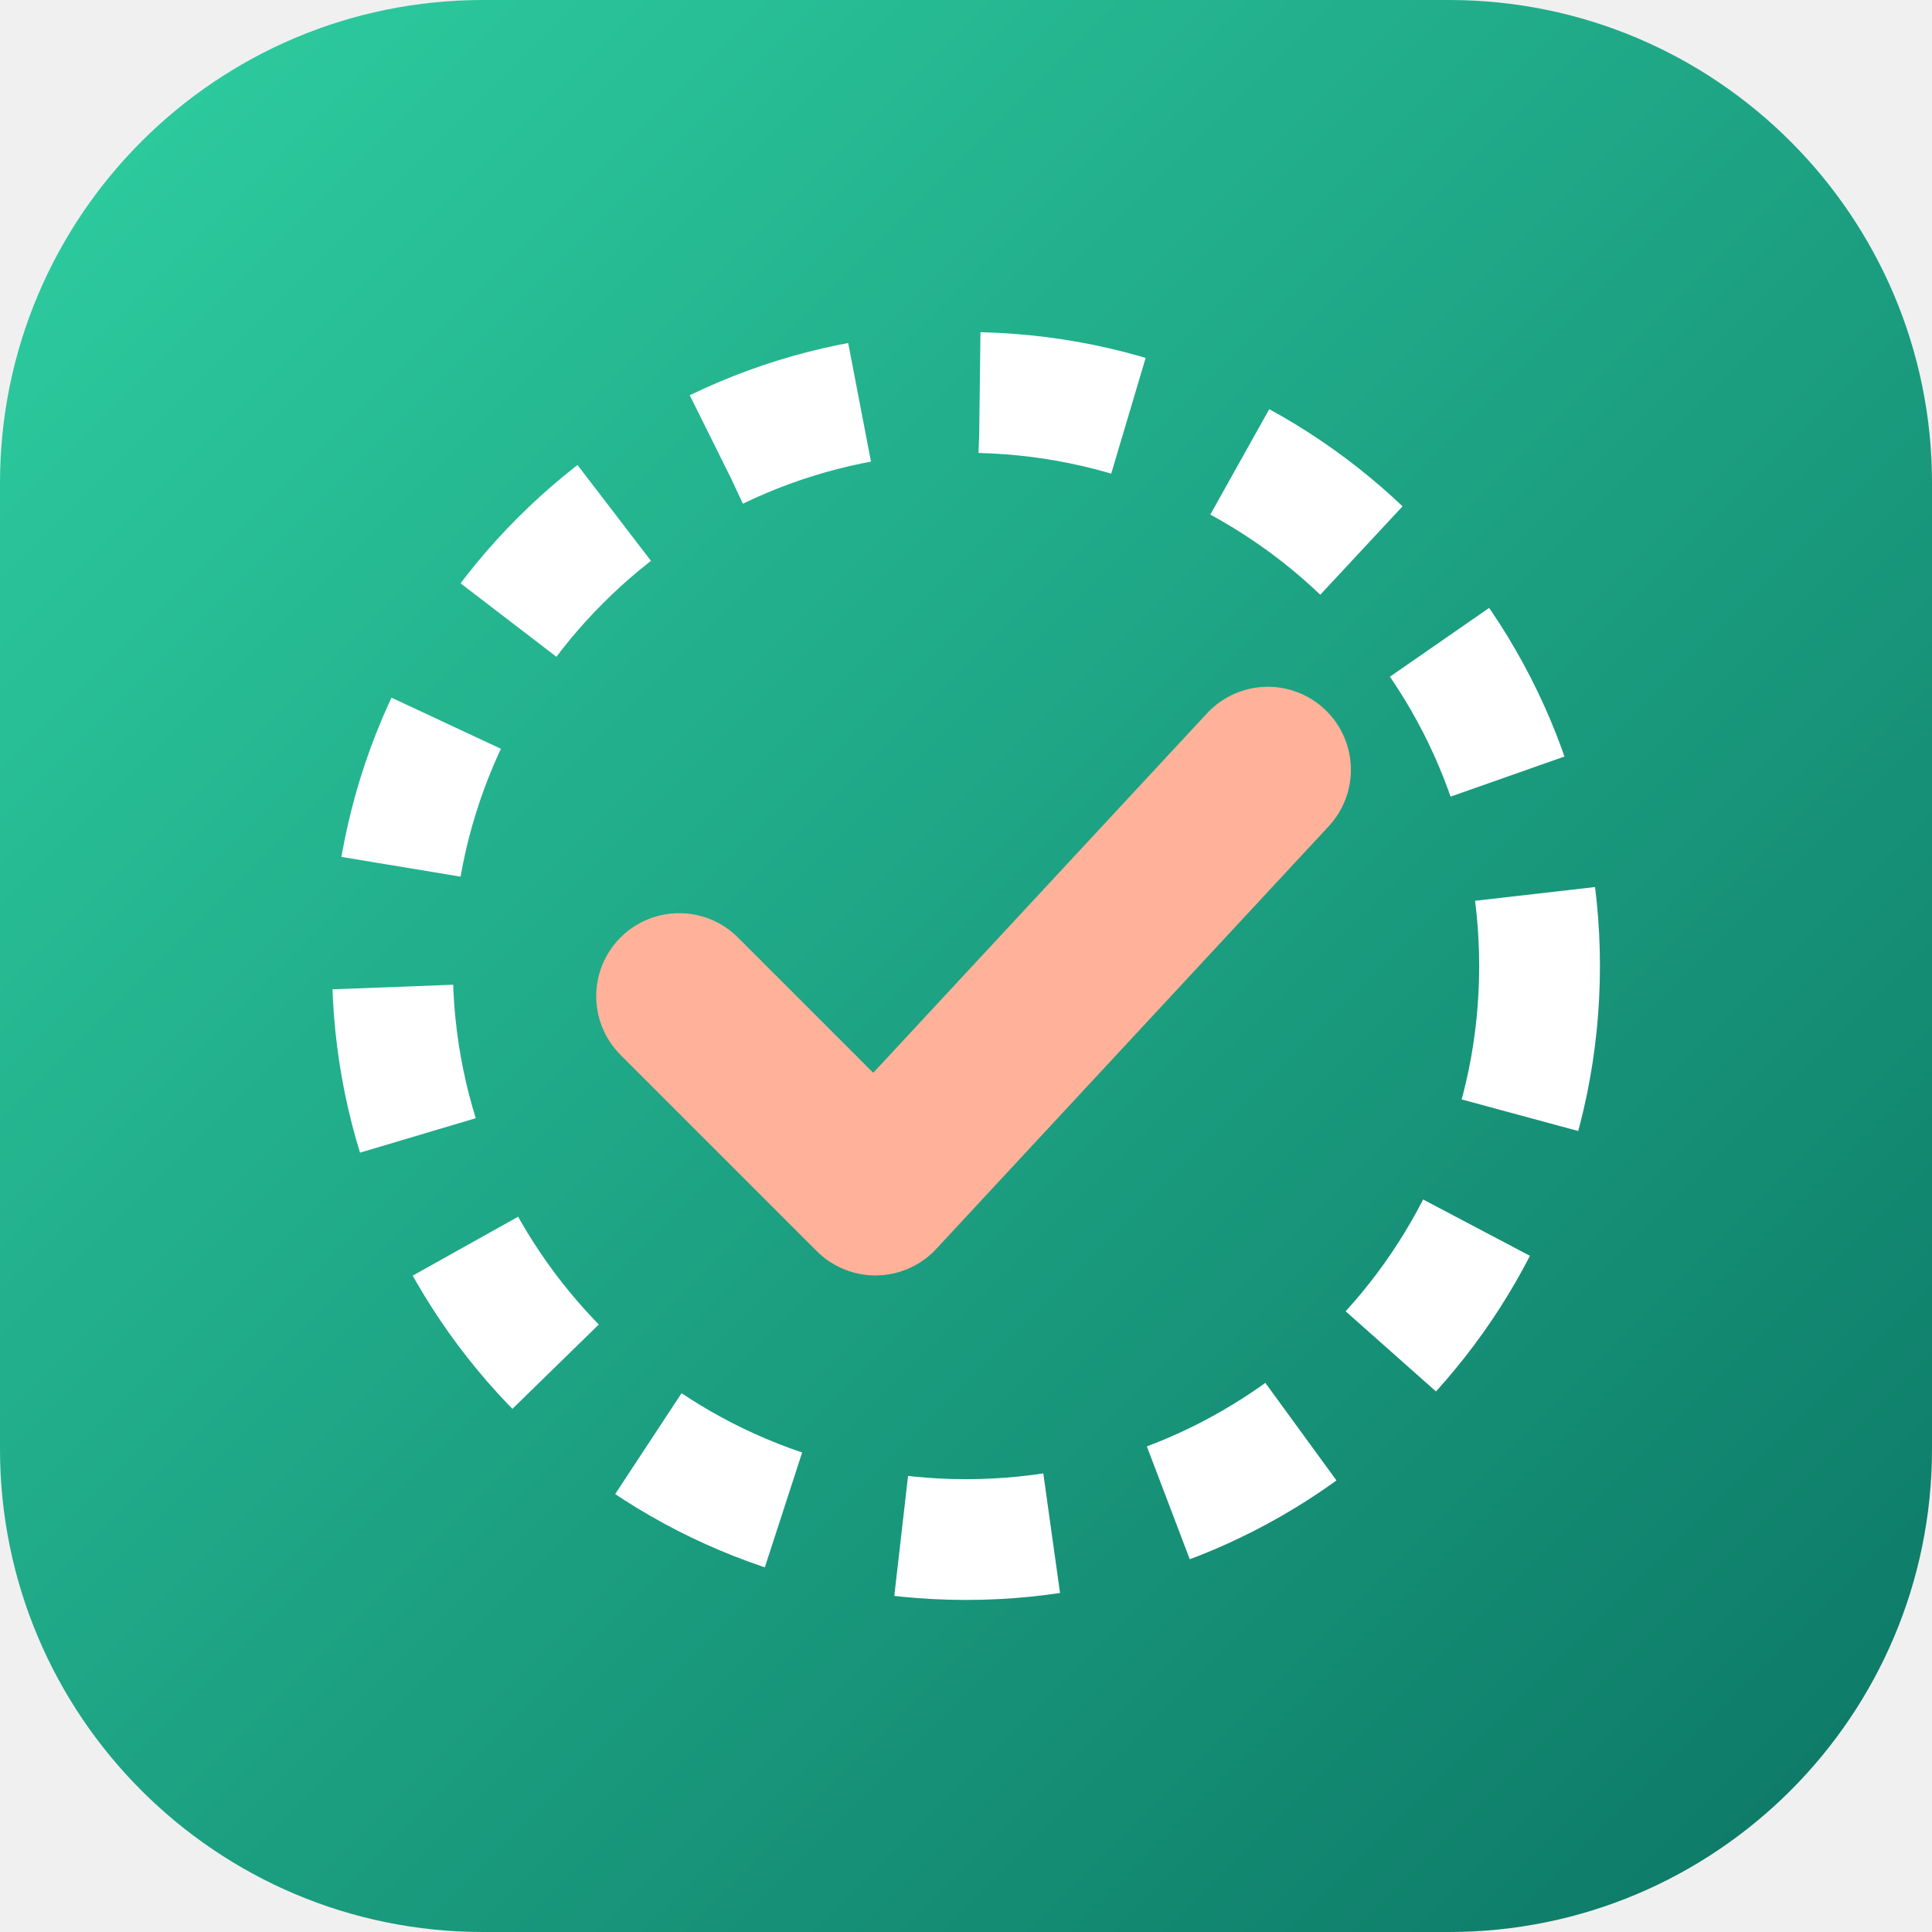
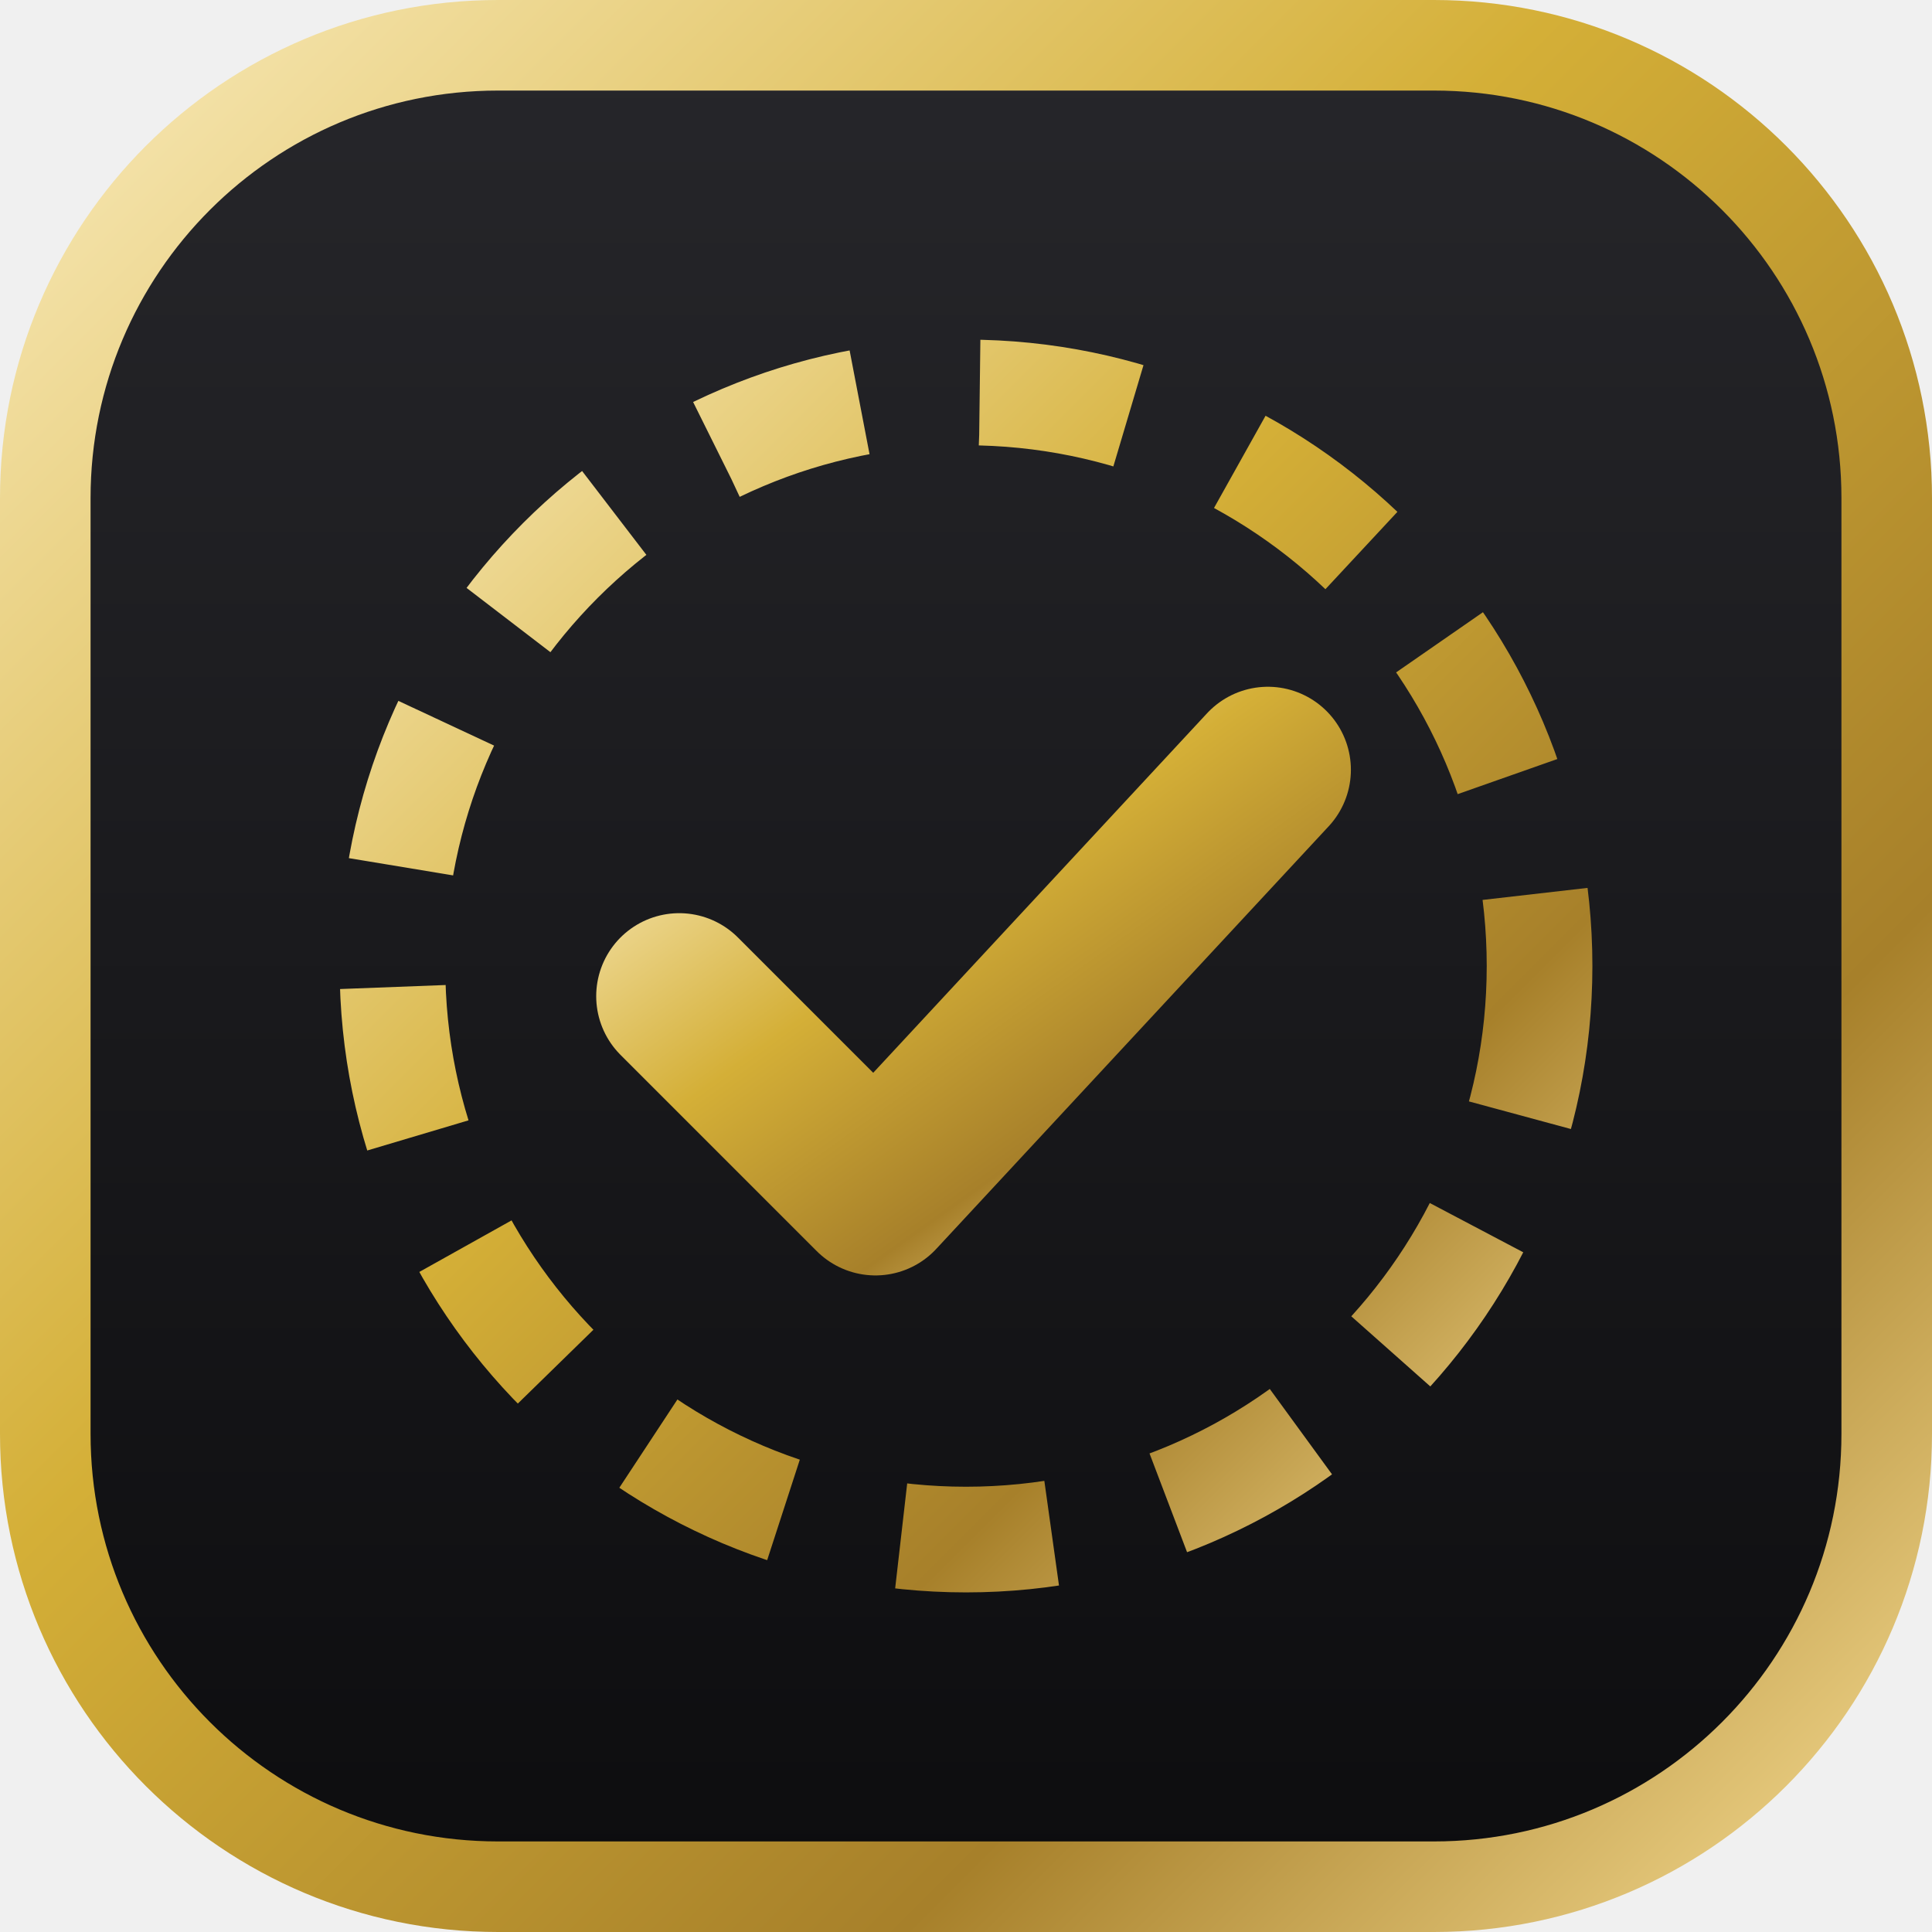
<svg xmlns="http://www.w3.org/2000/svg" viewBox="0 0 64 64">
  <defs>
-     <linearGradient id="g" x1="0" y1="0" x2="1" y2="1">
-       <stop offset="0" stop-color="#2fd0a2" />
-       <stop offset="1" stop-color="#0b7564" />
+     <linearGradient id="o" x1="0" y1="0" x2="1" y2="1">
+       <stop offset="0" stop-color="#f7e7b4" />
+       <stop offset=".4" stop-color="#d4af37" />
+       <stop offset=".75" stop-color="#a7802a" />
+       <stop offset="1" stop-color="#f0d58a" />
+     </linearGradient>
+     <linearGradient id="f" x1="0" y1="0" x2="0" y2="1">
+       <stop offset="0" stop-color="#26262a" />
+       <stop offset="1" stop-color="#0d0d0f" />
    </linearGradient>
  </defs>
-   <rect width="64" height="64" rx="16" fill="url(#g)" />
-   <circle cx="32" cy="32" r="19" fill="none" stroke="#fff" stroke-width="4" stroke-dasharray="5 4" />
-   <path d="M22.5 33l6.5 6.5 13-14" fill="none" stroke="#ffb199" stroke-width="5.5" stroke-linecap="round" stroke-linejoin="round" />
+   <rect x="1.5" y="1.5" width="61" height="61" rx="15" fill="url(#f)" stroke="url(#o)" stroke-width="3" />
+   <circle cx="32" cy="32" r="19" fill="none" stroke="url(#o)" stroke-width="3.5" stroke-dasharray="5 4" />
+   <path d="M22.5 33l6.5 6.5 13-14" fill="none" stroke="url(#o)" stroke-width="5.5" stroke-linecap="round" stroke-linejoin="round" />
</svg>
